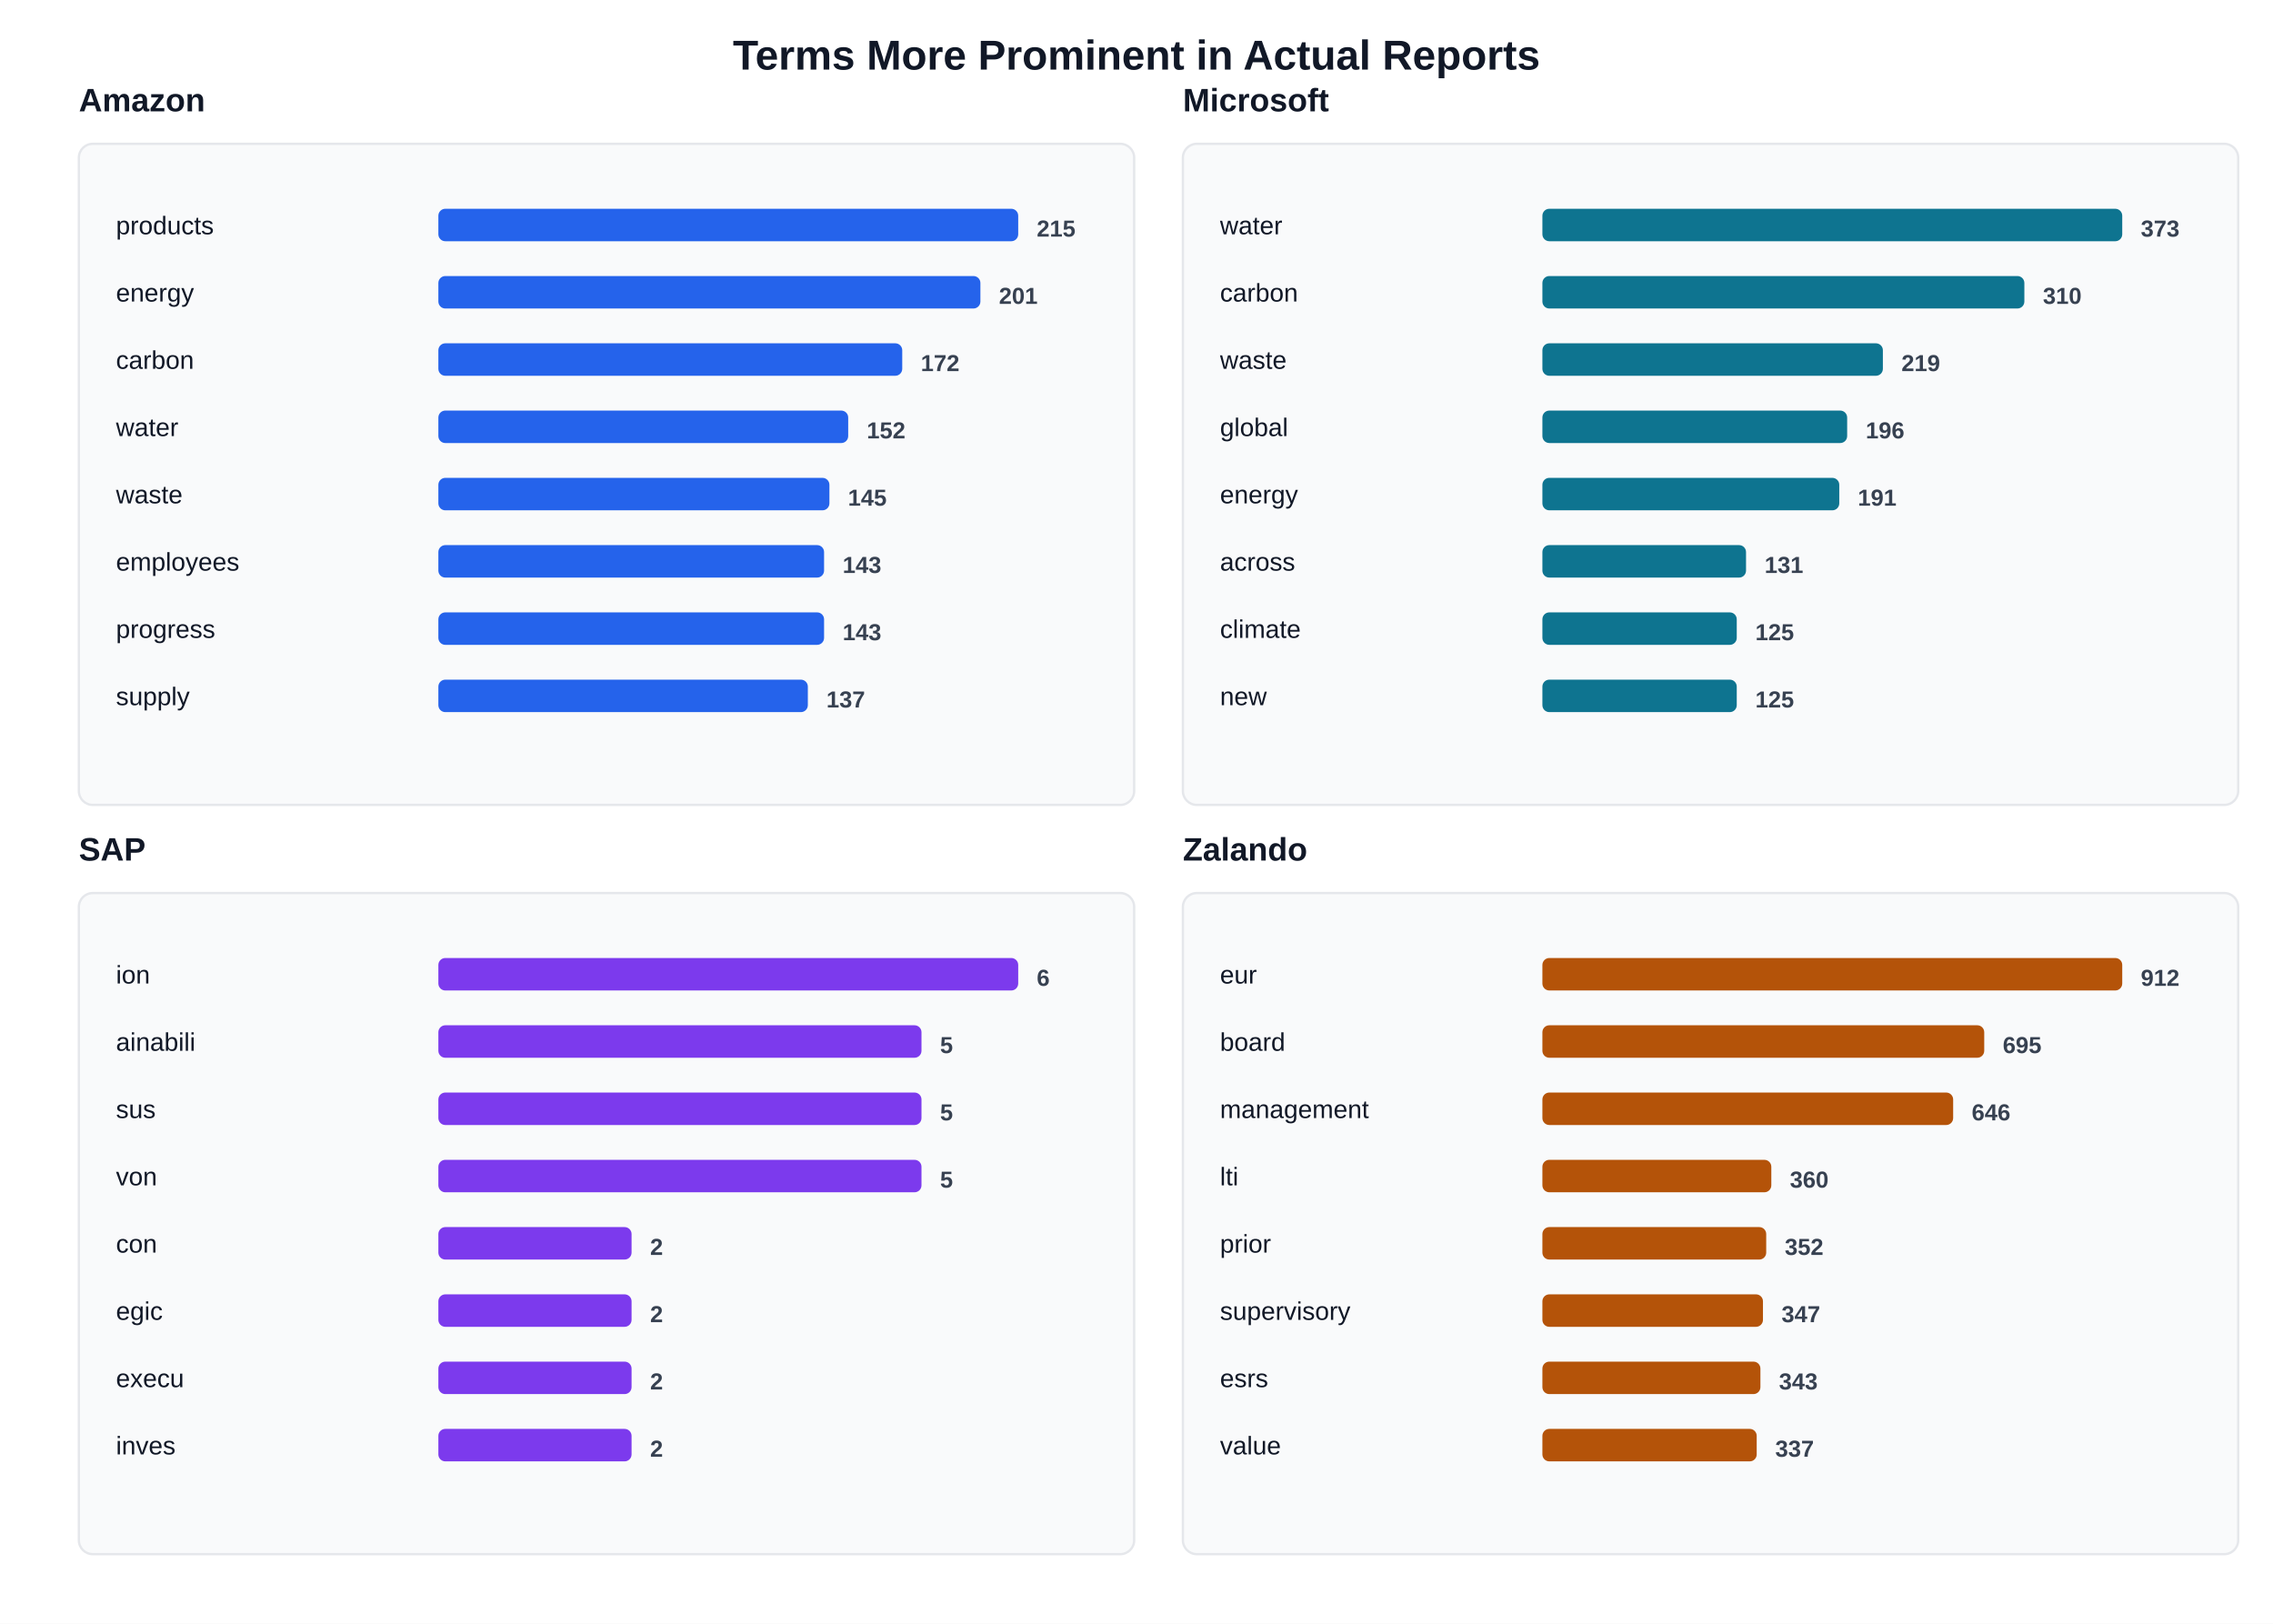
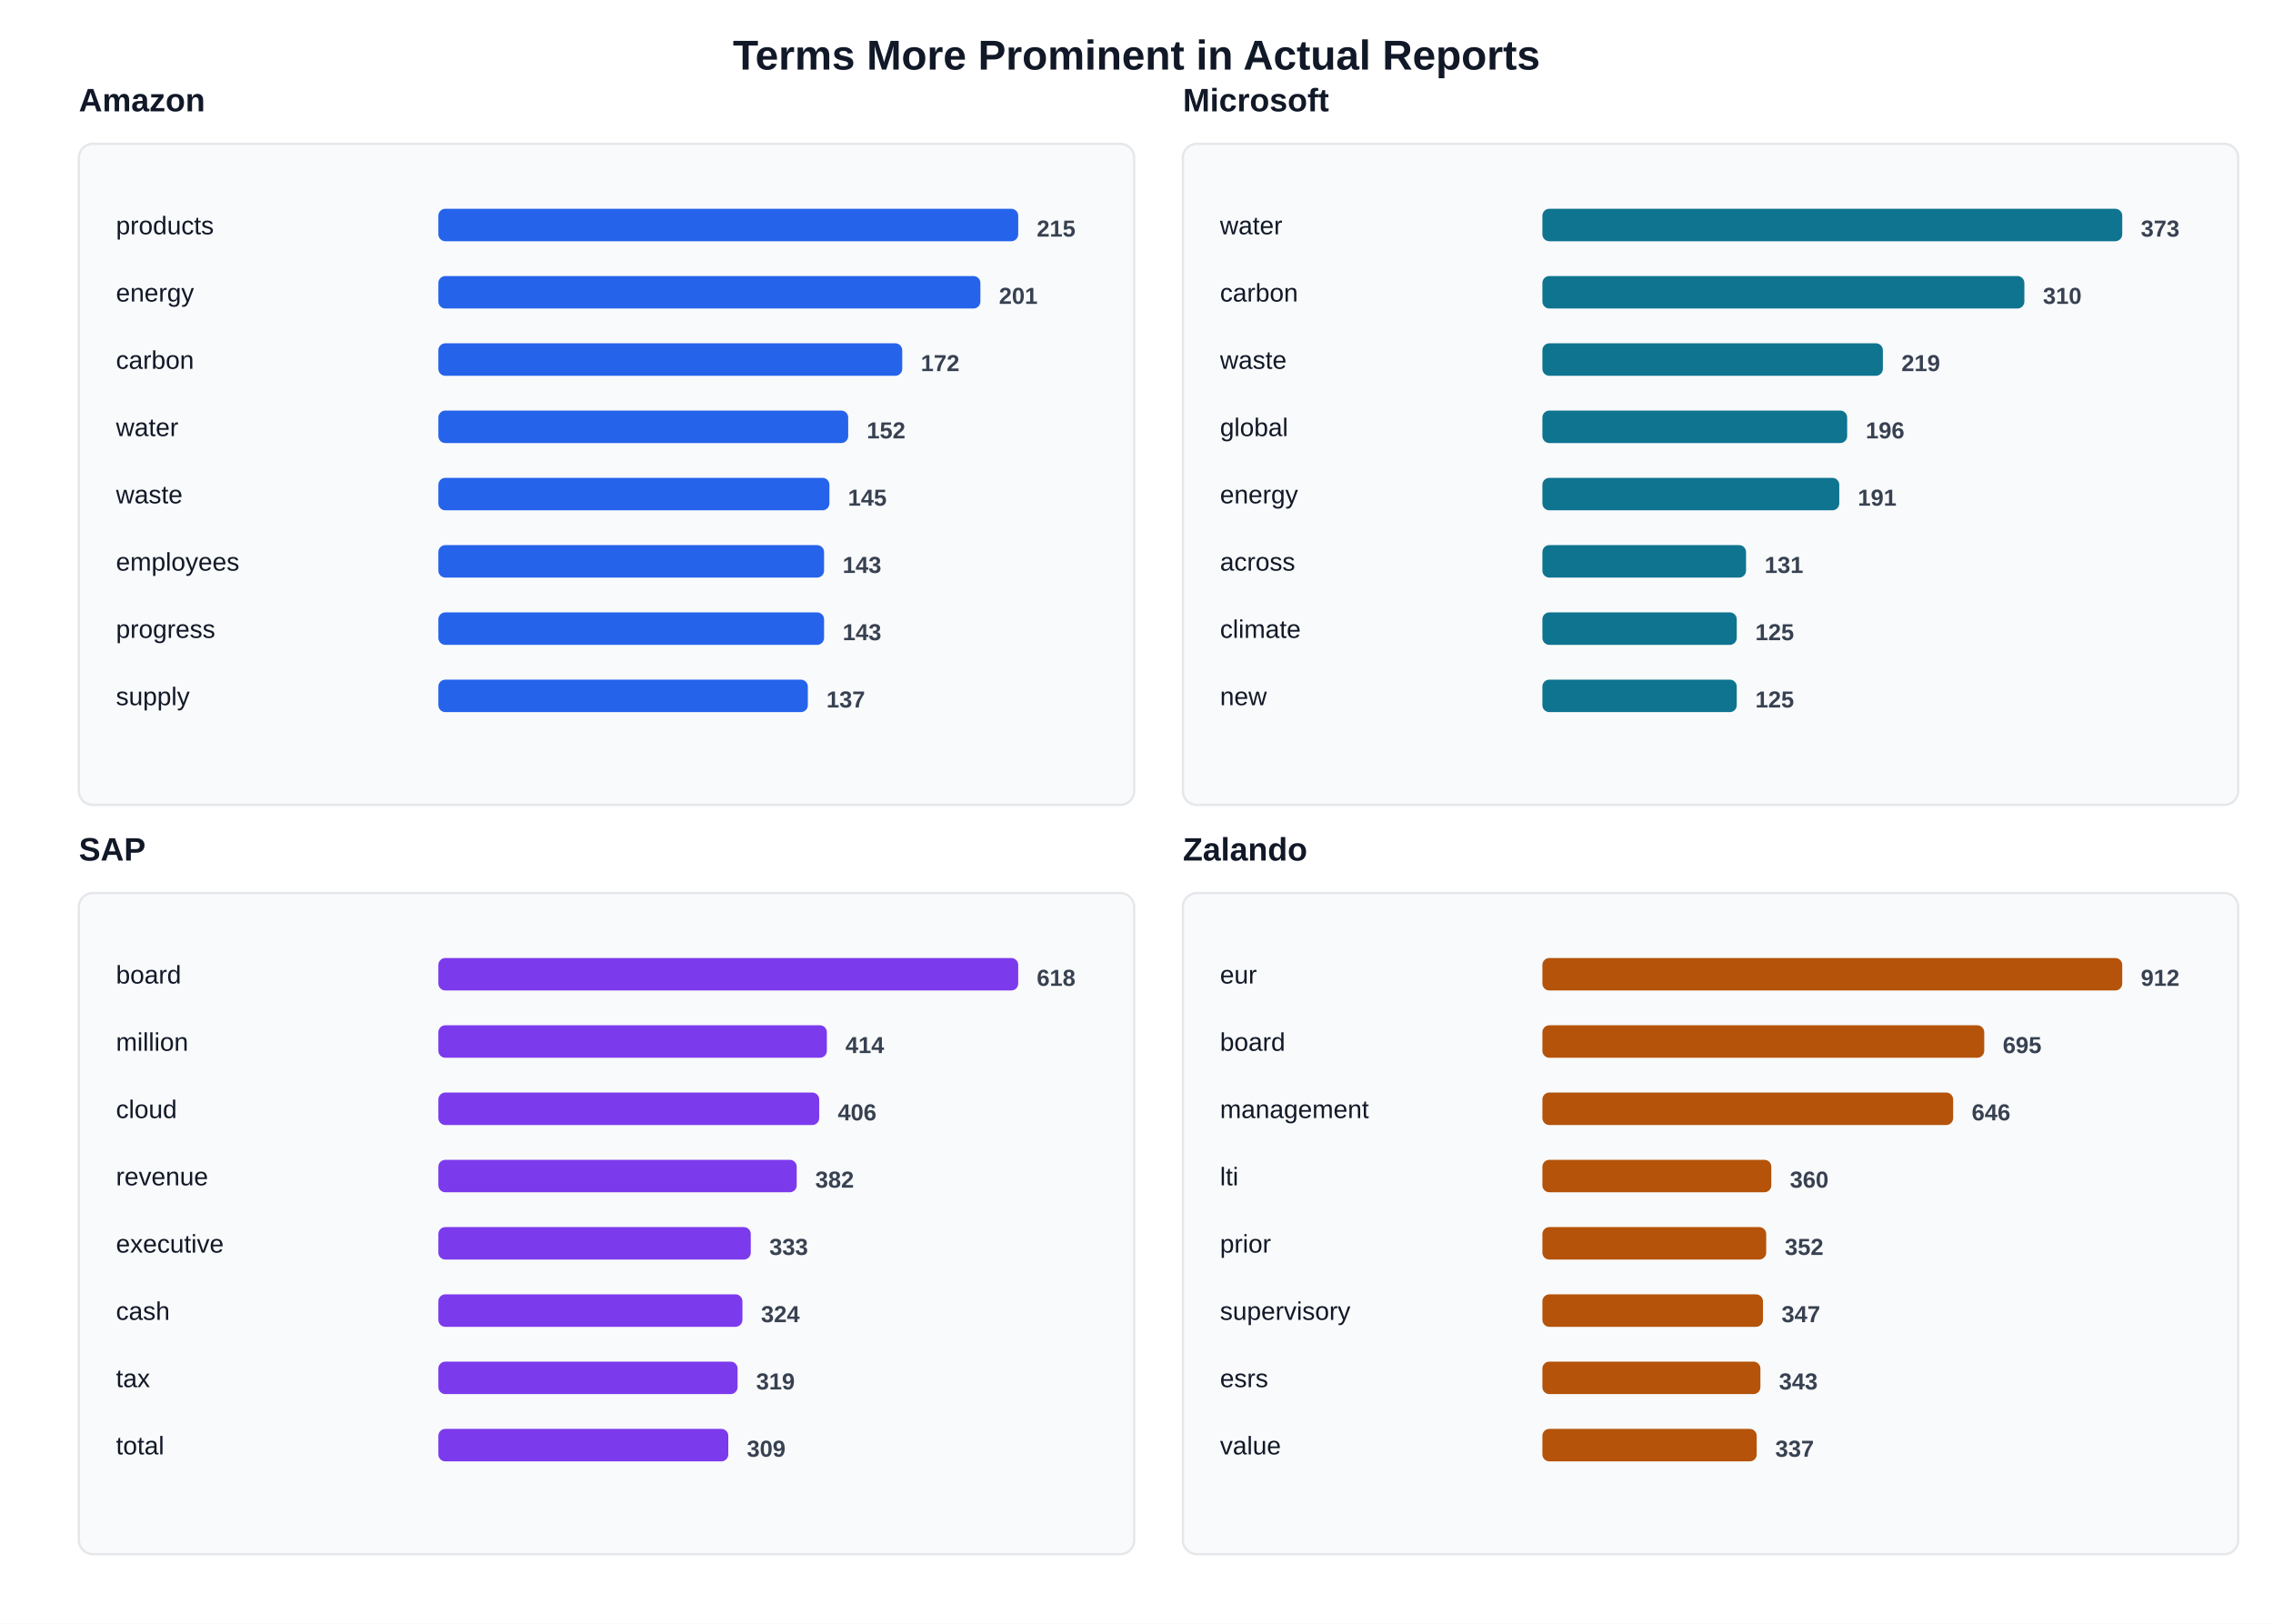
<svg xmlns="http://www.w3.org/2000/svg" width="980" height="700" viewBox="0 0 980 700">
  <rect width="100%" height="100%" fill="#FFFFFF" />
  <text x="490.0" y="30.0" font-family="Arial, sans-serif" font-size="18" fill="#111827" text-anchor="middle" font-weight="700">Terms More Prominent in Actual Reports</text>
  <text x="34.0" y="48.0" font-family="Arial, sans-serif" font-size="14" fill="#111827" text-anchor="start" font-weight="700">Amazon</text>
  <rect x="34" y="62" width="455" height="285" fill="#F9FAFB" stroke="#E5E7EB" rx="6" />
  <text x="50.0" y="101.0" font-family="Arial, sans-serif" font-size="11" fill="#111827" text-anchor="start" font-weight="400">products</text>
  <rect x="189" y="90" width="250.0" height="14" rx="3" fill="#2563EB" />
  <text x="447.0" y="102.0" font-family="Arial, sans-serif" font-size="10" fill="#374151" text-anchor="start" font-weight="700">215</text>
  <text x="50.0" y="130.0" font-family="Arial, sans-serif" font-size="11" fill="#111827" text-anchor="start" font-weight="400">energy</text>
  <rect x="189" y="119" width="233.7" height="14" rx="3" fill="#2563EB" />
  <text x="430.7" y="131.0" font-family="Arial, sans-serif" font-size="10" fill="#374151" text-anchor="start" font-weight="700">201</text>
  <text x="50.0" y="159.0" font-family="Arial, sans-serif" font-size="11" fill="#111827" text-anchor="start" font-weight="400">carbon</text>
  <rect x="189" y="148" width="200.0" height="14" rx="3" fill="#2563EB" />
  <text x="397.0" y="160.0" font-family="Arial, sans-serif" font-size="10" fill="#374151" text-anchor="start" font-weight="700">172</text>
  <text x="50.0" y="188.0" font-family="Arial, sans-serif" font-size="11" fill="#111827" text-anchor="start" font-weight="400">water</text>
  <rect x="189" y="177" width="176.7" height="14" rx="3" fill="#2563EB" />
  <text x="373.7" y="189.0" font-family="Arial, sans-serif" font-size="10" fill="#374151" text-anchor="start" font-weight="700">152</text>
  <text x="50.0" y="217.0" font-family="Arial, sans-serif" font-size="11" fill="#111827" text-anchor="start" font-weight="400">waste</text>
  <rect x="189" y="206" width="168.6" height="14" rx="3" fill="#2563EB" />
  <text x="365.6" y="218.0" font-family="Arial, sans-serif" font-size="10" fill="#374151" text-anchor="start" font-weight="700">145</text>
  <text x="50.0" y="246.0" font-family="Arial, sans-serif" font-size="11" fill="#111827" text-anchor="start" font-weight="400">employees</text>
  <rect x="189" y="235" width="166.3" height="14" rx="3" fill="#2563EB" />
  <text x="363.3" y="247.0" font-family="Arial, sans-serif" font-size="10" fill="#374151" text-anchor="start" font-weight="700">143</text>
  <text x="50.0" y="275.0" font-family="Arial, sans-serif" font-size="11" fill="#111827" text-anchor="start" font-weight="400">progress</text>
  <rect x="189" y="264" width="166.3" height="14" rx="3" fill="#2563EB" />
  <text x="363.3" y="276.0" font-family="Arial, sans-serif" font-size="10" fill="#374151" text-anchor="start" font-weight="700">143</text>
  <text x="50.0" y="304.0" font-family="Arial, sans-serif" font-size="11" fill="#111827" text-anchor="start" font-weight="400">supply</text>
  <rect x="189" y="293" width="159.3" height="14" rx="3" fill="#2563EB" />
  <text x="356.3" y="305.0" font-family="Arial, sans-serif" font-size="10" fill="#374151" text-anchor="start" font-weight="700">137</text>
  <text x="510.0" y="48.0" font-family="Arial, sans-serif" font-size="14" fill="#111827" text-anchor="start" font-weight="700">Microsoft</text>
  <rect x="510" y="62" width="455" height="285" fill="#F9FAFB" stroke="#E5E7EB" rx="6" />
  <text x="526.0" y="101.0" font-family="Arial, sans-serif" font-size="11" fill="#111827" text-anchor="start" font-weight="400">water</text>
  <rect x="665" y="90" width="250.0" height="14" rx="3" fill="#0E7490" />
  <text x="923.0" y="102.0" font-family="Arial, sans-serif" font-size="10" fill="#374151" text-anchor="start" font-weight="700">373</text>
  <text x="526.0" y="130.0" font-family="Arial, sans-serif" font-size="11" fill="#111827" text-anchor="start" font-weight="400">carbon</text>
  <rect x="665" y="119" width="207.8" height="14" rx="3" fill="#0E7490" />
  <text x="880.8" y="131.0" font-family="Arial, sans-serif" font-size="10" fill="#374151" text-anchor="start" font-weight="700">310</text>
  <text x="526.0" y="159.0" font-family="Arial, sans-serif" font-size="11" fill="#111827" text-anchor="start" font-weight="400">waste</text>
  <rect x="665" y="148" width="146.8" height="14" rx="3" fill="#0E7490" />
  <text x="819.8" y="160.0" font-family="Arial, sans-serif" font-size="10" fill="#374151" text-anchor="start" font-weight="700">219</text>
  <text x="526.0" y="188.0" font-family="Arial, sans-serif" font-size="11" fill="#111827" text-anchor="start" font-weight="400">global</text>
  <rect x="665" y="177" width="131.4" height="14" rx="3" fill="#0E7490" />
  <text x="804.4" y="189.0" font-family="Arial, sans-serif" font-size="10" fill="#374151" text-anchor="start" font-weight="700">196</text>
  <text x="526.0" y="217.0" font-family="Arial, sans-serif" font-size="11" fill="#111827" text-anchor="start" font-weight="400">energy</text>
  <rect x="665" y="206" width="128.0" height="14" rx="3" fill="#0E7490" />
  <text x="801.0" y="218.0" font-family="Arial, sans-serif" font-size="10" fill="#374151" text-anchor="start" font-weight="700">191</text>
  <text x="526.0" y="246.0" font-family="Arial, sans-serif" font-size="11" fill="#111827" text-anchor="start" font-weight="400">across</text>
  <rect x="665" y="235" width="87.8" height="14" rx="3" fill="#0E7490" />
  <text x="760.8" y="247.0" font-family="Arial, sans-serif" font-size="10" fill="#374151" text-anchor="start" font-weight="700">131</text>
  <text x="526.0" y="275.0" font-family="Arial, sans-serif" font-size="11" fill="#111827" text-anchor="start" font-weight="400">climate</text>
  <rect x="665" y="264" width="83.8" height="14" rx="3" fill="#0E7490" />
  <text x="756.8" y="276.0" font-family="Arial, sans-serif" font-size="10" fill="#374151" text-anchor="start" font-weight="700">125</text>
  <text x="526.0" y="304.0" font-family="Arial, sans-serif" font-size="11" fill="#111827" text-anchor="start" font-weight="400">new</text>
  <rect x="665" y="293" width="83.8" height="14" rx="3" fill="#0E7490" />
  <text x="756.8" y="305.0" font-family="Arial, sans-serif" font-size="10" fill="#374151" text-anchor="start" font-weight="700">125</text>
  <text x="34.0" y="371.0" font-family="Arial, sans-serif" font-size="14" fill="#111827" text-anchor="start" font-weight="700">SAP</text>
  <rect x="34" y="385" width="455" height="285" fill="#F9FAFB" stroke="#E5E7EB" rx="6" />
-   <text x="50.0" y="424.0" font-family="Arial, sans-serif" font-size="11" fill="#111827" text-anchor="start" font-weight="400">ion</text>
+   <text x="50.0" y="424.0" font-family="Arial, sans-serif" font-size="11" fill="#111827" text-anchor="start" font-weight="400">board</text>
  <rect x="189" y="413" width="250.0" height="14" rx="3" fill="#7C3AED" />
-   <text x="447.0" y="425.0" font-family="Arial, sans-serif" font-size="10" fill="#374151" text-anchor="start" font-weight="700">6</text>
-   <text x="50.0" y="453.0" font-family="Arial, sans-serif" font-size="11" fill="#111827" text-anchor="start" font-weight="400">ainabili</text>
-   <rect x="189" y="442" width="208.3" height="14" rx="3" fill="#7C3AED" />
-   <text x="405.3" y="454.0" font-family="Arial, sans-serif" font-size="10" fill="#374151" text-anchor="start" font-weight="700">5</text>
-   <text x="50.0" y="482.0" font-family="Arial, sans-serif" font-size="11" fill="#111827" text-anchor="start" font-weight="400">sus</text>
-   <rect x="189" y="471" width="208.3" height="14" rx="3" fill="#7C3AED" />
-   <text x="405.3" y="483.0" font-family="Arial, sans-serif" font-size="10" fill="#374151" text-anchor="start" font-weight="700">5</text>
-   <text x="50.0" y="511.0" font-family="Arial, sans-serif" font-size="11" fill="#111827" text-anchor="start" font-weight="400">von</text>
-   <rect x="189" y="500" width="208.3" height="14" rx="3" fill="#7C3AED" />
-   <text x="405.3" y="512.0" font-family="Arial, sans-serif" font-size="10" fill="#374151" text-anchor="start" font-weight="700">5</text>
-   <text x="50.0" y="540.0" font-family="Arial, sans-serif" font-size="11" fill="#111827" text-anchor="start" font-weight="400">con</text>
-   <rect x="189" y="529" width="83.3" height="14" rx="3" fill="#7C3AED" />
-   <text x="280.3" y="541.0" font-family="Arial, sans-serif" font-size="10" fill="#374151" text-anchor="start" font-weight="700">2</text>
-   <text x="50.0" y="569.0" font-family="Arial, sans-serif" font-size="11" fill="#111827" text-anchor="start" font-weight="400">egic</text>
-   <rect x="189" y="558" width="83.3" height="14" rx="3" fill="#7C3AED" />
-   <text x="280.3" y="570.0" font-family="Arial, sans-serif" font-size="10" fill="#374151" text-anchor="start" font-weight="700">2</text>
-   <text x="50.0" y="598.0" font-family="Arial, sans-serif" font-size="11" fill="#111827" text-anchor="start" font-weight="400">execu</text>
-   <rect x="189" y="587" width="83.3" height="14" rx="3" fill="#7C3AED" />
-   <text x="280.3" y="599.0" font-family="Arial, sans-serif" font-size="10" fill="#374151" text-anchor="start" font-weight="700">2</text>
-   <text x="50.0" y="627.0" font-family="Arial, sans-serif" font-size="11" fill="#111827" text-anchor="start" font-weight="400">inves</text>
-   <rect x="189" y="616" width="83.3" height="14" rx="3" fill="#7C3AED" />
-   <text x="280.3" y="628.0" font-family="Arial, sans-serif" font-size="10" fill="#374151" text-anchor="start" font-weight="700">2</text>
+   <text x="447.0" y="425.0" font-family="Arial, sans-serif" font-size="10" fill="#374151" text-anchor="start" font-weight="700">618</text>
+   <text x="50.0" y="453.0" font-family="Arial, sans-serif" font-size="11" fill="#111827" text-anchor="start" font-weight="400">million</text>
+   <rect x="189" y="442" width="167.5" height="14" rx="3" fill="#7C3AED" />
+   <text x="364.5" y="454.0" font-family="Arial, sans-serif" font-size="10" fill="#374151" text-anchor="start" font-weight="700">414</text>
+   <text x="50.0" y="482.0" font-family="Arial, sans-serif" font-size="11" fill="#111827" text-anchor="start" font-weight="400">cloud</text>
+   <rect x="189" y="471" width="164.2" height="14" rx="3" fill="#7C3AED" />
+   <text x="361.2" y="483.0" font-family="Arial, sans-serif" font-size="10" fill="#374151" text-anchor="start" font-weight="700">406</text>
+   <text x="50.0" y="511.0" font-family="Arial, sans-serif" font-size="11" fill="#111827" text-anchor="start" font-weight="400">revenue</text>
+   <rect x="189" y="500" width="154.5" height="14" rx="3" fill="#7C3AED" />
+   <text x="351.5" y="512.0" font-family="Arial, sans-serif" font-size="10" fill="#374151" text-anchor="start" font-weight="700">382</text>
+   <text x="50.0" y="540.0" font-family="Arial, sans-serif" font-size="11" fill="#111827" text-anchor="start" font-weight="400">executive</text>
+   <rect x="189" y="529" width="134.7" height="14" rx="3" fill="#7C3AED" />
+   <text x="331.7" y="541.0" font-family="Arial, sans-serif" font-size="10" fill="#374151" text-anchor="start" font-weight="700">333</text>
+   <text x="50.0" y="569.0" font-family="Arial, sans-serif" font-size="11" fill="#111827" text-anchor="start" font-weight="400">cash</text>
+   <rect x="189" y="558" width="131.1" height="14" rx="3" fill="#7C3AED" />
+   <text x="328.1" y="570.0" font-family="Arial, sans-serif" font-size="10" fill="#374151" text-anchor="start" font-weight="700">324</text>
+   <text x="50.0" y="598.0" font-family="Arial, sans-serif" font-size="11" fill="#111827" text-anchor="start" font-weight="400">tax</text>
+   <rect x="189" y="587" width="129.0" height="14" rx="3" fill="#7C3AED" />
+   <text x="326.0" y="599.0" font-family="Arial, sans-serif" font-size="10" fill="#374151" text-anchor="start" font-weight="700">319</text>
+   <text x="50.0" y="627.0" font-family="Arial, sans-serif" font-size="11" fill="#111827" text-anchor="start" font-weight="400">total</text>
+   <rect x="189" y="616" width="125.0" height="14" rx="3" fill="#7C3AED" />
+   <text x="322.0" y="628.0" font-family="Arial, sans-serif" font-size="10" fill="#374151" text-anchor="start" font-weight="700">309</text>
  <text x="510.0" y="371.0" font-family="Arial, sans-serif" font-size="14" fill="#111827" text-anchor="start" font-weight="700">Zalando</text>
  <rect x="510" y="385" width="455" height="285" fill="#F9FAFB" stroke="#E5E7EB" rx="6" />
  <text x="526.0" y="424.0" font-family="Arial, sans-serif" font-size="11" fill="#111827" text-anchor="start" font-weight="400">eur</text>
  <rect x="665" y="413" width="250.0" height="14" rx="3" fill="#B45309" />
  <text x="923.0" y="425.0" font-family="Arial, sans-serif" font-size="10" fill="#374151" text-anchor="start" font-weight="700">912</text>
  <text x="526.0" y="453.0" font-family="Arial, sans-serif" font-size="11" fill="#111827" text-anchor="start" font-weight="400">board</text>
  <rect x="665" y="442" width="190.5" height="14" rx="3" fill="#B45309" />
  <text x="863.5" y="454.0" font-family="Arial, sans-serif" font-size="10" fill="#374151" text-anchor="start" font-weight="700">695</text>
  <text x="526.0" y="482.0" font-family="Arial, sans-serif" font-size="11" fill="#111827" text-anchor="start" font-weight="400">management</text>
  <rect x="665" y="471" width="177.1" height="14" rx="3" fill="#B45309" />
  <text x="850.1" y="483.0" font-family="Arial, sans-serif" font-size="10" fill="#374151" text-anchor="start" font-weight="700">646</text>
  <text x="526.0" y="511.0" font-family="Arial, sans-serif" font-size="11" fill="#111827" text-anchor="start" font-weight="400">lti</text>
  <rect x="665" y="500" width="98.7" height="14" rx="3" fill="#B45309" />
  <text x="771.7" y="512.0" font-family="Arial, sans-serif" font-size="10" fill="#374151" text-anchor="start" font-weight="700">360</text>
  <text x="526.0" y="540.0" font-family="Arial, sans-serif" font-size="11" fill="#111827" text-anchor="start" font-weight="400">prior</text>
  <rect x="665" y="529" width="96.5" height="14" rx="3" fill="#B45309" />
  <text x="769.5" y="541.0" font-family="Arial, sans-serif" font-size="10" fill="#374151" text-anchor="start" font-weight="700">352</text>
  <text x="526.0" y="569.0" font-family="Arial, sans-serif" font-size="11" fill="#111827" text-anchor="start" font-weight="400">supervisory</text>
  <rect x="665" y="558" width="95.1" height="14" rx="3" fill="#B45309" />
  <text x="768.1" y="570.0" font-family="Arial, sans-serif" font-size="10" fill="#374151" text-anchor="start" font-weight="700">347</text>
  <text x="526.0" y="598.0" font-family="Arial, sans-serif" font-size="11" fill="#111827" text-anchor="start" font-weight="400">esrs</text>
  <rect x="665" y="587" width="94.0" height="14" rx="3" fill="#B45309" />
  <text x="767.0" y="599.0" font-family="Arial, sans-serif" font-size="10" fill="#374151" text-anchor="start" font-weight="700">343</text>
  <text x="526.0" y="627.0" font-family="Arial, sans-serif" font-size="11" fill="#111827" text-anchor="start" font-weight="400">value</text>
  <rect x="665" y="616" width="92.4" height="14" rx="3" fill="#B45309" />
  <text x="765.4" y="628.0" font-family="Arial, sans-serif" font-size="10" fill="#374151" text-anchor="start" font-weight="700">337</text>
</svg>
